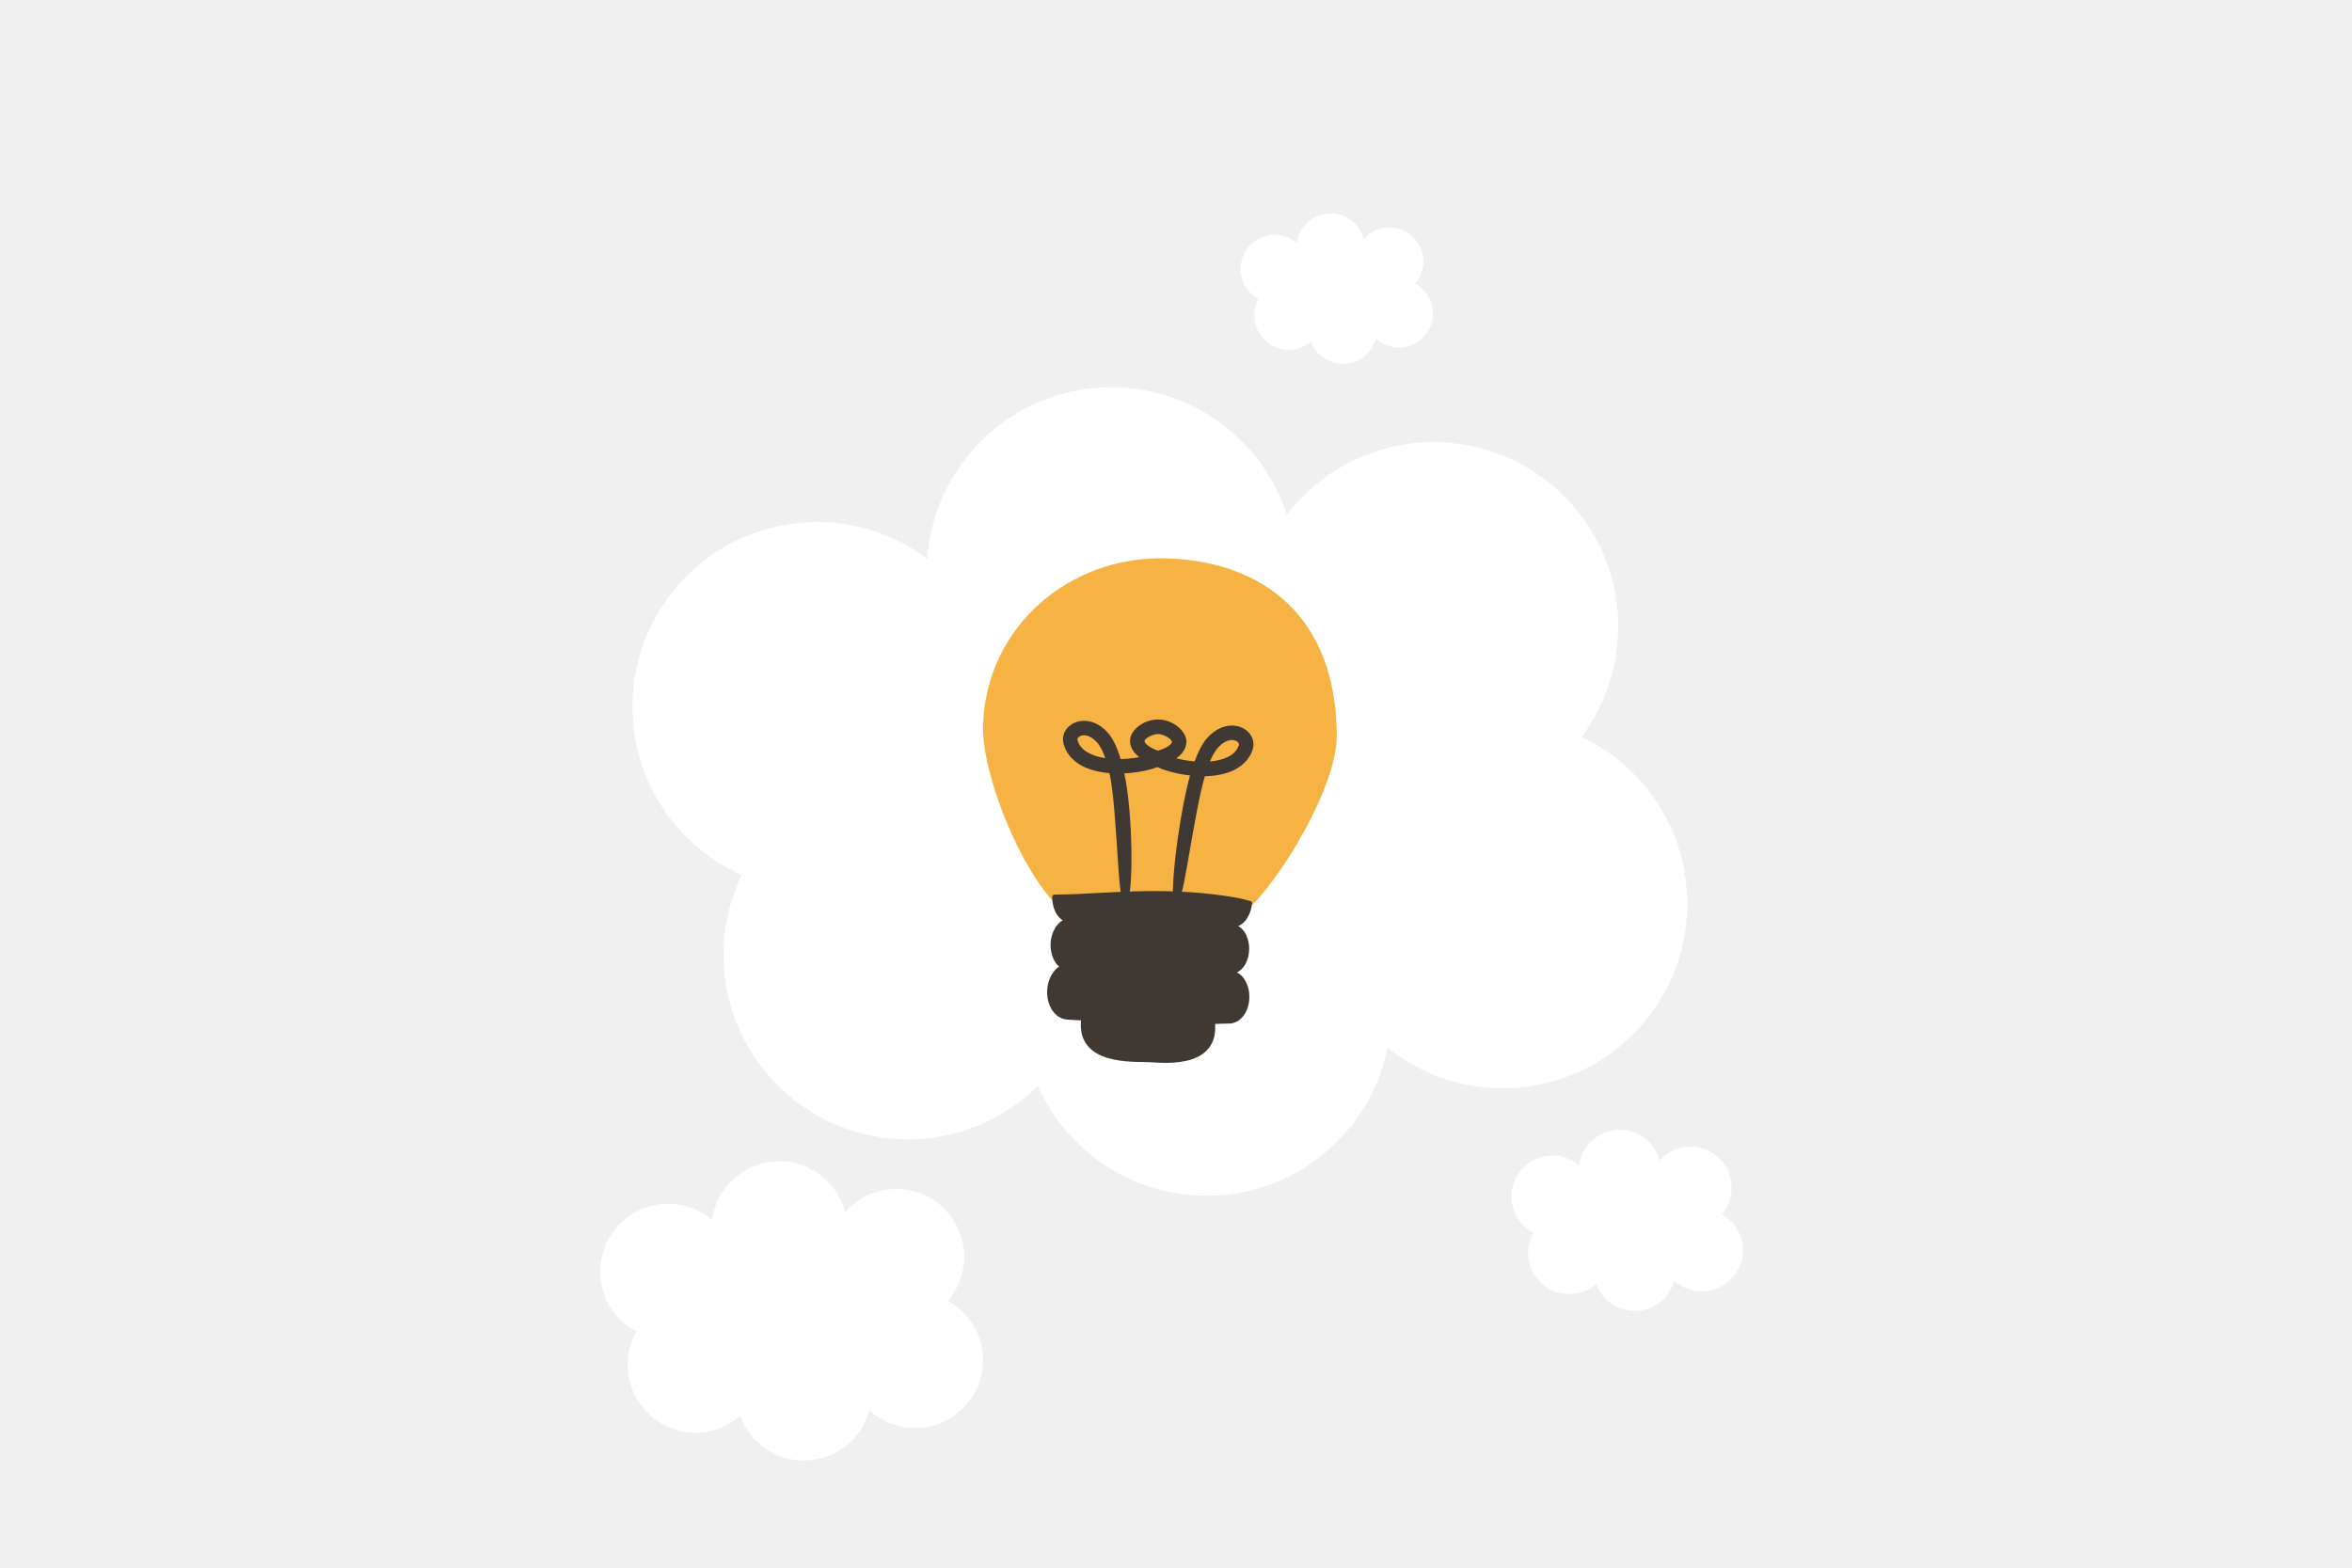
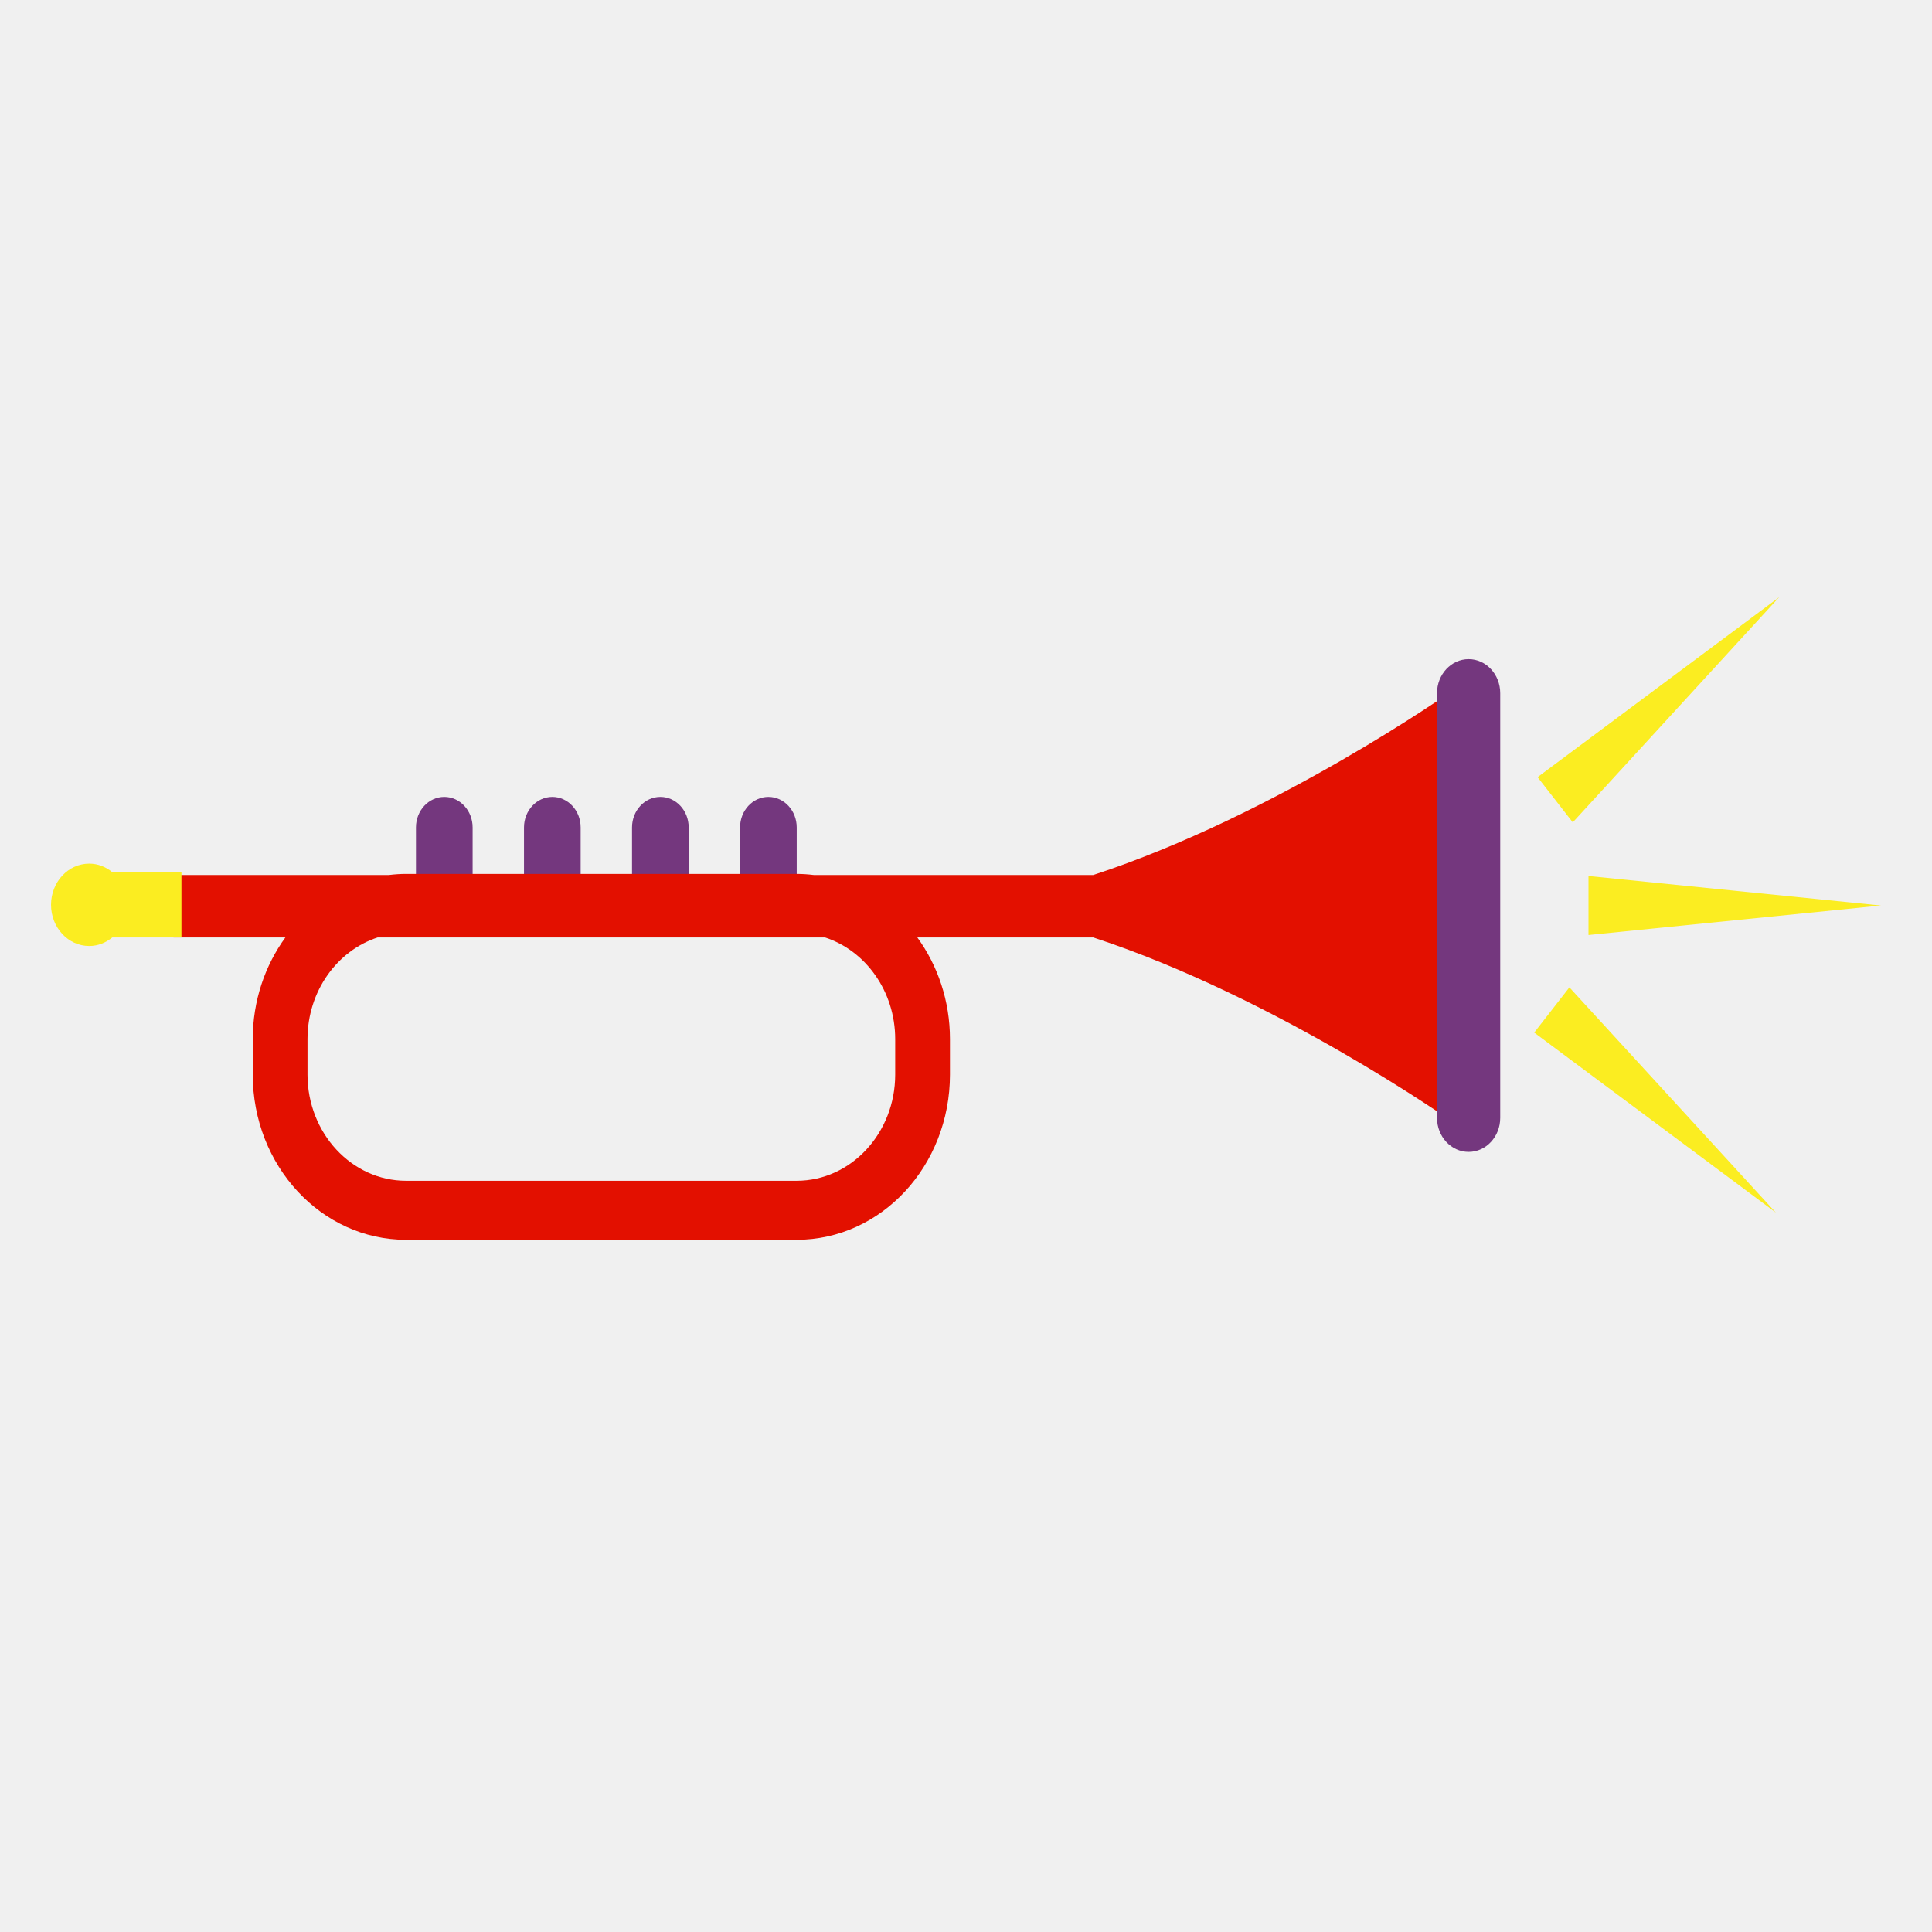
- <svg xmlns="http://www.w3.org/2000/svg" version="1.1" id="Layer_1" x="0px" y="0px" width="300px" height="200px" viewBox="0 0 600 400" enable-background="new 0 0 600 400" xml:space="preserve">
+ <svg xmlns="http://www.w3.org/2000/svg" version="1.1" id="Layer_1" x="0px" y="0px" width="200px" height="200px" viewBox="0 0 300 200" enable-background="new 0 0 300 200" xml:space="preserve">
+   <path fill="#74377E" d="M73.388,89.729c0,2.618-1.969,4.74-4.399,4.74l0,0c-2.429,0-4.398-2.122-4.398-4.74V78.482  c0-2.617,1.97-4.739,4.398-4.739l0,0c2.43,0,4.399,2.123,4.399,4.739V89.729z" />
+   <path fill="#74377E" d="M90.163,89.729c0,2.618-1.97,4.74-4.398,4.74l0,0c-2.43,0-4.399-2.122-4.399-4.74V78.482  c0-2.617,1.97-4.739,4.399-4.739l0,0c2.429,0,4.398,2.123,4.398,4.739V89.729z" />
+   <path fill="#74377E" d="M106.938,89.729c0,2.618-1.969,4.74-4.398,4.74l0,0c-2.43,0-4.399-2.122-4.399-4.74V78.482  c0-2.617,1.97-4.739,4.399-4.739l0,0c2.429,0,4.398,2.123,4.398,4.739V89.729z" />
+   <path fill="#74377E" d="M123.714,89.729c0,2.618-1.97,4.74-4.399,4.74l0,0c-2.429,0-4.398-2.122-4.398-4.74V78.482  c0-2.617,1.97-4.739,4.398-4.739l0,0c2.43,0,4.399,2.123,4.399,4.739V89.729z" />
  <g>
-     <path fill="#FFFFFF" d="M403.48,188.012c6.451-8.65,9.986-19.546,9.235-31.158c-1.679-25.952-24.077-45.63-50.027-43.952   c-14.146,0.915-26.418,7.995-34.392,18.443c-6.482-20.006-25.885-33.861-47.832-32.442c-23.793,1.538-42.3,20.498-43.923,43.642   c-8.651-6.451-19.545-9.986-31.159-9.235c-25.951,1.678-45.629,24.076-43.951,50.028c1.166,18.034,12.345,33.032,27.764,39.944   c-3.379,7.043-5.061,15.02-4.521,23.371c1.678,25.953,24.076,45.631,50.027,43.953c11.788-0.764,22.271-5.811,30.057-13.514   c7.77,17.525,25.851,29.213,46.095,27.904c21.695-1.402,38.996-17.291,43.111-37.625c8.84,7.064,20.238,10.986,32.422,10.199   c25.951-1.678,45.629-24.076,43.951-50.029C429.196,209.861,418.432,195.1,403.48,188.012z" />
-     <path fill="#FFFFFF" d="M361.057,72.366c1.292-1.519,2.073-3.485,2.073-5.636c0-4.806-3.896-8.7-8.7-8.7   c-2.62,0-4.968,1.159-6.562,2.989c-0.957-3.766-4.369-6.552-8.434-6.552c-4.406,0-8.045,3.275-8.619,7.523   c-1.52-1.292-3.486-2.074-5.637-2.074c-4.805,0-8.701,3.896-8.701,8.701c0,3.34,1.883,6.239,4.645,7.697   c-0.707,1.259-1.113,2.709-1.113,4.256c0,4.806,3.896,8.7,8.701,8.7c2.184,0,4.177-0.805,5.704-2.132   c1.224,3.323,4.419,5.694,8.167,5.694c4.018,0,7.397-2.723,8.398-6.425c1.547,1.409,3.602,2.269,5.857,2.269   c4.806,0,8.701-3.896,8.701-8.701C365.537,76.702,363.729,73.851,361.057,72.366z" />
-     <path fill="#FFFFFF" d="M241.846,331.91c2.573-3.021,4.128-6.938,4.128-11.219c0-9.564-7.754-17.318-17.319-17.318   c-5.214,0-9.887,2.309-13.062,5.953c-1.904-7.496-8.697-13.043-16.786-13.043c-8.77,0-16.013,6.52-17.157,14.977   c-3.023-2.572-6.938-4.131-11.218-4.131c-9.565,0-17.319,7.756-17.319,17.32c0,6.646,3.747,12.418,9.242,15.32   c-1.407,2.506-2.214,5.393-2.214,8.473c0,9.564,7.754,17.318,17.319,17.318c4.345,0,8.312-1.604,11.353-4.246   c2.436,6.617,8.795,11.336,16.257,11.336c7.997,0,14.724-5.42,16.717-12.787c3.077,2.803,7.167,4.514,11.658,4.514   c9.565,0,17.319-7.756,17.319-17.32C250.765,340.539,247.165,334.865,241.846,331.91z" />
-     <path fill="#FFFFFF" d="M439.245,309.824c1.556-1.83,2.497-4.197,2.497-6.787c0-5.785-4.69-10.477-10.477-10.477   c-3.153,0-5.98,1.396-7.9,3.602c-1.152-4.535-5.261-7.891-10.154-7.891c-5.305,0-9.687,3.943-10.379,9.061   c-1.828-1.557-4.196-2.5-6.785-2.5c-5.787,0-10.477,4.691-10.477,10.479c0,4.021,2.266,7.512,5.59,9.268   c-0.851,1.516-1.338,3.262-1.338,5.125c0,5.785,4.689,10.475,10.476,10.475c2.628,0,5.028-0.969,6.868-2.566   c1.473,4.002,5.32,6.855,9.834,6.855c4.837,0,8.906-3.277,10.111-7.734c1.861,1.695,4.336,2.73,7.053,2.73   c5.786,0,10.477-4.691,10.477-10.477C444.641,315.043,442.463,311.611,439.245,309.824z" />
    <g>
-       <path fill="#F6B344" d="M272.772,231.994c-1.447-0.303-2.726-0.652-3.448-1.367c-8.93-8.842-18.949-33.083-18.548-45.64    c0.799-24.984,21.952-43.31,46.939-42.51c24.986,0.8,43.292,15.326,43.292,45.434c0,12.561-14.08,36.523-23.465,44.876    c-1.592,1.418-4.031,1.275-5.447-0.316L272.772,231.994z" />
-       <g>
-         <path fill="#403833" d="M317.92,238.594c-0.139-0.289-0.298-0.568-0.481-0.834c-0.185-0.266-0.388-0.52-0.623-0.744     c-0.231-0.229-0.485-0.441-0.769-0.613c-0.066-0.043-0.141-0.074-0.211-0.113c0.08-0.031,0.164-0.057,0.242-0.096     c0.306-0.141,0.587-0.322,0.847-0.533c0.262-0.205,0.495-0.441,0.712-0.691c0.215-0.252,0.406-0.521,0.578-0.803     c0.698-1.117,1.07-2.414,1.174-3.73c0.019-0.227-0.123-0.445-0.351-0.514l-0.041-0.012c-2.069-0.625-4.149-0.975-6.233-1.293     c-2.08-0.322-4.168-0.547-6.254-0.752c-2.089-0.164-4.176-0.33-6.262-0.404c-2.087-0.088-4.175-0.102-6.261-0.102     c-1.043-0.012-2.086,0.006-3.127,0.031c-1.042,0.027-2.084,0.039-3.126,0.084c-2.083,0.08-4.166,0.176-6.247,0.295     c-4.158,0.219-8.325,0.484-12.462,0.471h-0.035c-0.313,0-0.568,0.252-0.57,0.564c-0.005,1.326,0.224,2.67,0.831,3.879     c0.151,0.301,0.324,0.594,0.525,0.873c0.201,0.275,0.423,0.541,0.678,0.777c0.195,0.182,0.411,0.346,0.637,0.496     c-0.849,0.484-1.519,1.232-1.98,2.033c-0.67,1.172-1.027,2.49-1.098,3.82c-0.008,0.348-0.017,0.625,0.008,0.994     c0.023,0.346,0.054,0.672,0.119,1.006c0.117,0.662,0.3,1.32,0.587,1.949c0.286,0.629,0.671,1.232,1.184,1.752     c0.084,0.088,0.18,0.166,0.272,0.248c-0.371,0.244-0.708,0.531-0.997,0.846c-0.691,0.744-1.178,1.619-1.512,2.537     c-0.169,0.459-0.293,0.93-0.382,1.406c-0.084,0.48-0.148,0.959-0.155,1.451c-0.024,0.379,0.002,1.012,0.064,1.461     c0.055,0.49,0.164,0.975,0.302,1.459c0.288,0.961,0.769,1.904,1.502,2.73c0.385,0.395,0.811,0.781,1.346,1.059     c0.524,0.279,1.119,0.494,1.742,0.541c0.173,0.023,0.285,0.029,0.384,0.035l0.322,0.018l0.644,0.041l1.29,0.078l1.034,0.055     l-0.03,0.574l-0.01,0.172l-0.003,0.236l-0.003,0.344c-0.011,0.201,0.012,0.508,0.036,0.805c0.017,0.299,0.061,0.58,0.114,0.852     c0.092,0.551,0.256,1.107,0.481,1.643c0.441,1.076,1.166,2.064,2.037,2.803c0.866,0.748,1.837,1.289,2.81,1.689     c1.957,0.799,3.928,1.113,5.843,1.303c0.961,0.094,1.911,0.145,2.847,0.18l2.721,0.049c1.737,0.068,3.651,0.238,5.572,0.18     c1.926-0.064,3.918-0.248,5.932-0.918c0.999-0.344,2.02-0.809,2.924-1.523c0.914-0.697,1.691-1.654,2.188-2.707     c0.513-1.053,0.713-2.182,0.758-3.24c0.021-0.562,0.01-0.996,0.004-1.455v-0.086l1.154-0.029l1.293-0.033l0.646-0.016     l0.323-0.008l0.162-0.006l0.115-0.002l0.042-0.004l0.078-0.008l0.334-0.035l0.477-0.096c0.301-0.084,0.549-0.176,0.8-0.303     c0.506-0.236,0.919-0.582,1.294-0.938c0.719-0.738,1.217-1.607,1.529-2.508c0.15-0.453,0.276-0.908,0.348-1.373     c0.08-0.461,0.123-0.926,0.122-1.389c0.015-0.512-0.019-0.865-0.073-1.375c-0.062-0.461-0.154-0.908-0.29-1.35     c-0.266-0.877-0.687-1.713-1.274-2.428c-0.406-0.504-0.924-0.936-1.516-1.227c0.047-0.023,0.096-0.039,0.139-0.066     c0.297-0.156,0.565-0.352,0.809-0.572c0.494-0.43,0.896-0.949,1.209-1.512c0.625-1.125,0.914-2.402,0.949-3.668v-0.006     c0.019-0.613-0.027-1.271-0.148-1.889C318.387,239.785,318.19,239.174,317.92,238.594z" />
-         <path fill="#403833" d="M317.357,185.945c-2.057-1.229-5.666-1.444-9.064,1.991c-1.372,1.39-2.548,3.626-3.551,6.345     c-1.611-0.141-3.215-0.421-4.689-0.799c2.344-1.574,2.628-3.421,2.6-4.343c-0.085-2.622-3.339-5.438-7.009-5.554     c-3.671-0.118-7.098,2.483-7.349,5.096c-0.087,0.918,0.077,2.776,2.316,4.499c-1.496,0.283-3.113,0.46-4.729,0.496     c-0.828-2.775-1.858-5.083-3.139-6.558c-3.173-3.647-6.785-3.662-8.917-2.567c-2.002,1.028-3.03,3.048-2.561,5.024     c0.55,2.311,2.029,4.231,4.277,5.562c2.1,1.241,4.732,1.903,7.488,2.133c1.612,7.125,1.973,24.506,2.891,30.565     c0.247,1.617,1.72,0.545,1.934,0.545c1.017,0.004,1.378-19.807-1.047-31.048c2.425-0.113,4.806-0.504,6.872-1.076     c0.543-0.149,1.065-0.334,1.576-0.534c0.498,0.232,1.007,0.45,1.539,0.633c2.026,0.703,4.377,1.246,6.789,1.514     c-2.347,8.276-4.523,24.252-4.375,30.334c0.051,2.049,1.543,0.389,1.8,0.404c1.012,0.066,3.694-21.547,6.351-30.557     c2.764-0.054,5.432-0.546,7.607-1.65c2.33-1.185,3.93-3.008,4.625-5.277C320.188,189.18,319.289,187.098,317.357,185.945z      M277.42,191.959c-1.404-0.829-2.243-1.89-2.566-3.237c-0.068-0.284,0.209-0.657,0.658-0.888c0.945-0.485,2.675-0.33,4.447,1.706     c0.766,0.882,1.431,2.229,2.011,3.906C280.269,193.192,278.697,192.714,277.42,191.959z M295.39,191.542     c-2.559-0.924-3.469-2.003-3.421-2.512c0.056-0.574,2.031-1.786,3.556-1.737c1.526,0.05,3.421,1.384,3.438,1.962     C298.979,189.764,298.002,190.785,295.39,191.542z M313.295,193.107c-1.32,0.672-2.922,1.048-4.635,1.194     c0.686-1.637,1.437-2.939,2.258-3.77c1.898-1.92,3.635-1.963,4.547-1.419c0.432,0.258,0.684,0.649,0.6,0.929     C315.655,191.367,314.752,192.371,313.295,193.107z" />
-       </g>
+       <path fill="#E31000" d="M169.766,85.868h-43.411c-0.872-0.104-1.753-0.167-2.652-0.167h-60.65c-0.897,0-1.78,0.063-2.652,0.167    H26.947v9.702h17.365c-3.164,4.355-5.066,9.827-5.066,15.788v5.499c0,14.17,10.658,25.658,23.807,25.658h60.65    c13.147,0,23.807-11.488,23.807-25.658v-5.499c0-5.961-1.903-11.433-5.066-15.788h27.323    c28.364,9.282,55.829,28.665,55.829,28.665V90.72V57.204C225.595,57.204,198.13,76.586,169.766,85.868z M139.007,111.358v5.499    c0,9.095-6.867,16.493-15.305,16.493h-60.65c-8.439,0-15.304-7.398-15.304-16.493v-5.499c0-7.439,4.597-13.74,10.887-15.788    h69.484C134.41,97.618,139.007,103.919,139.007,111.358z" />
+       <path fill="#FBED21" d="M28.174,85.427H17.431c-0.996-0.817-2.227-1.322-3.576-1.322c-3.276,0-5.932,2.863-5.932,6.394    c0,3.532,2.656,6.395,5.932,6.395c1.35,0,2.581-0.504,3.576-1.323h10.743V85.427z" />
    </g>
+     <path fill="#74377E" d="M232.954,123.577c0,2.92-2.196,5.289-4.906,5.289l0,0c-2.711,0-4.909-2.369-4.909-5.289V57.643   c0-2.923,2.198-5.291,4.909-5.291l0,0c2.71,0,4.906,2.368,4.906,5.291V123.577z" />
  </g>
+   <polygon fill="#FBED21" points="246.661,86.026 292.077,90.609 246.661,95.19 " />
+   <polyline fill="#FBED21" points="275.753,138.292 238.23,110.338 243.694,103.317 275.753,138.292 " />
+   <polygon fill="#FBED21" points="238.753,70.675 276.278,42.72 244.219,77.695 " />
</svg>
